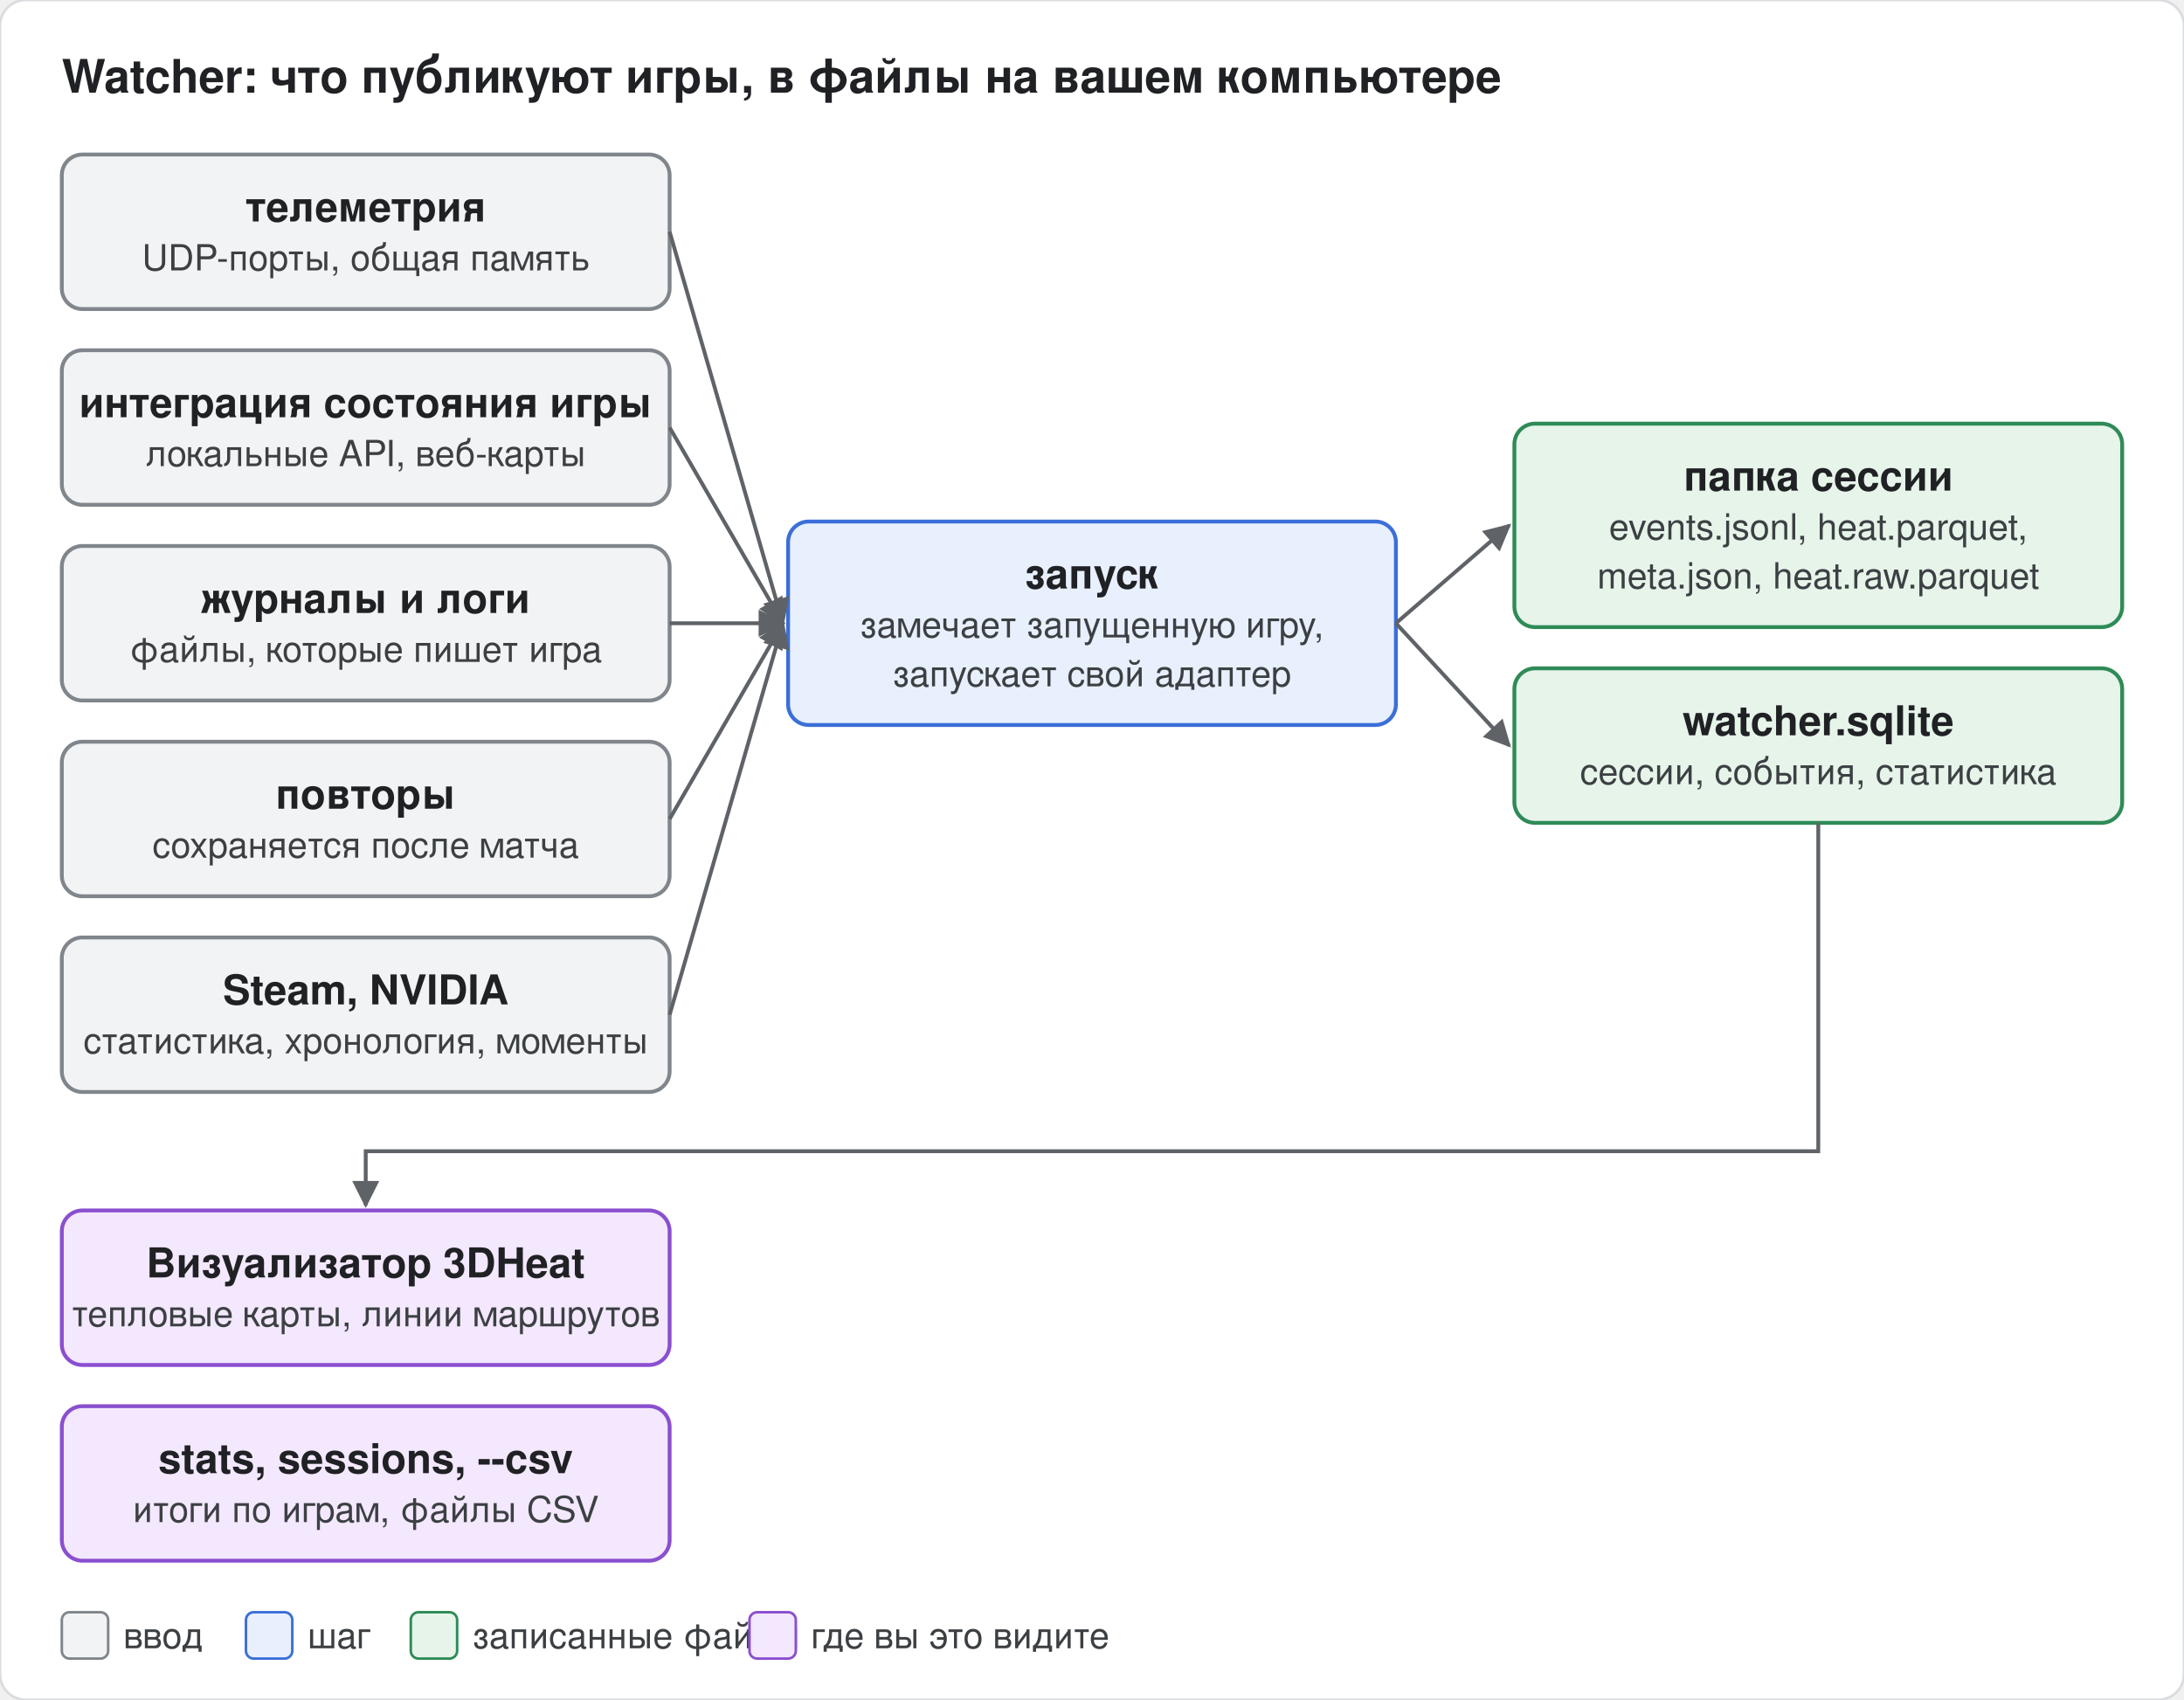
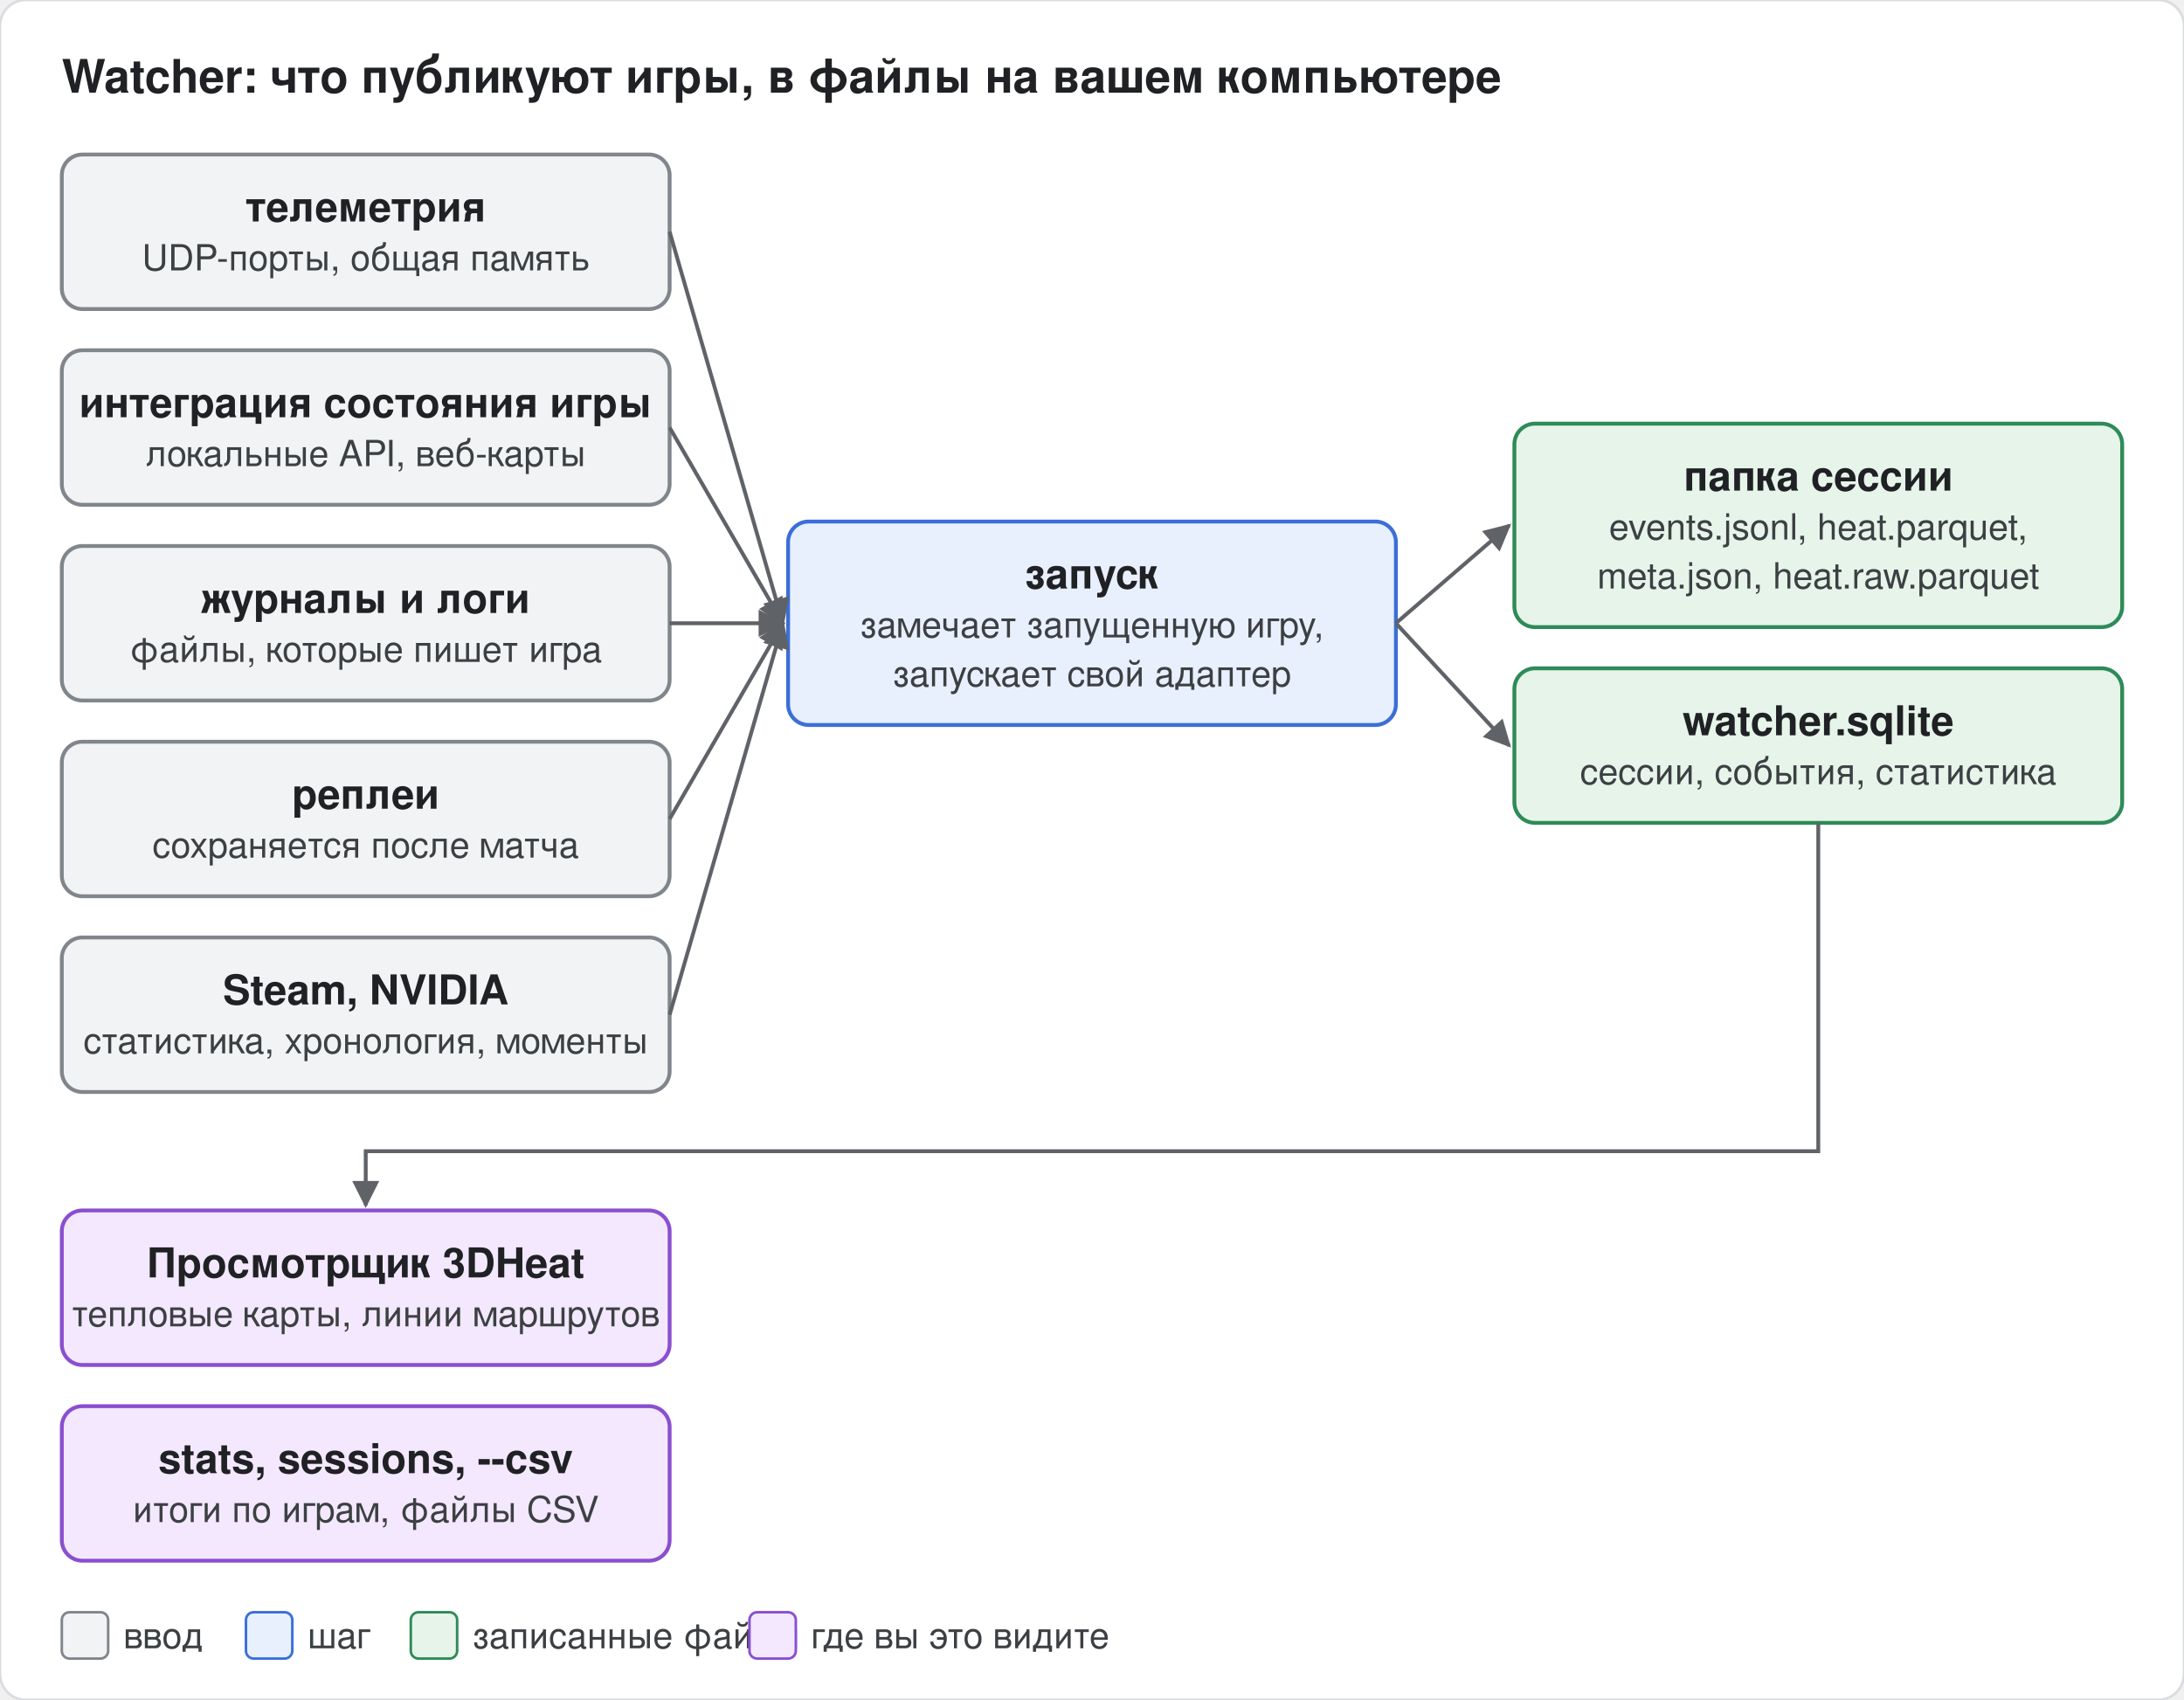
<svg xmlns="http://www.w3.org/2000/svg" width="848" height="660" viewBox="0 0 848 660" font-family="Segoe UI,Helvetica,Arial,sans-serif" role="img" aria-label="The watcher: what games publish, into files on your machine">
  <defs>
    <marker id="a" viewBox="0 0 10 10" refX="9" refY="5" markerWidth="7" markerHeight="7" orient="auto">
      <path d="M0,0 L10,5 L0,10 z" fill="#5f6368" />
    </marker>
  </defs>
  <rect width="848" height="660" rx="10" fill="#ffffff" stroke="#dadce0" />
  <text x="24" y="36" font-size="18" font-weight="600" fill="#202124">Watcher: что публикуют игры, в файлы на вашем компьютере</text>
  <rect x="24" y="60.0" width="236" height="60" rx="8" fill="#f1f3f4" stroke="#80868b" stroke-width="1.5" />
  <text x="142.0" y="86.0" text-anchor="middle" font-weight="600" font-size="16" fill="#202124">телеметрия</text>
  <text x="142.0" y="105.0" text-anchor="middle" font-size="14" fill="#3c4043">UDP-порты, общая память</text>
  <rect x="24" y="136.0" width="236" height="60" rx="8" fill="#f1f3f4" stroke="#80868b" stroke-width="1.5" />
  <text x="142.0" y="162.0" text-anchor="middle" font-weight="600" font-size="16" fill="#202124">интеграция состояния игры</text>
  <text x="142.0" y="181.0" text-anchor="middle" font-size="14" fill="#3c4043">локальные API, веб-карты</text>
  <rect x="24" y="212.0" width="236" height="60" rx="8" fill="#f1f3f4" stroke="#80868b" stroke-width="1.5" />
  <text x="142.0" y="238.0" text-anchor="middle" font-weight="600" font-size="16" fill="#202124">журналы и логи</text>
  <text x="142.0" y="257.0" text-anchor="middle" font-size="14" fill="#3c4043">файлы, которые пишет игра</text>
  <rect x="24" y="288.0" width="236" height="60" rx="8" fill="#f1f3f4" stroke="#80868b" stroke-width="1.5" />
-   <text x="142.0" y="314.0" text-anchor="middle" font-weight="600" font-size="16" fill="#202124">повторы</text>
+   <text x="142.0" y="314.0" text-anchor="middle" font-weight="600" font-size="16" fill="#202124">реплеи</text>
  <text x="142.0" y="333.0" text-anchor="middle" font-size="14" fill="#3c4043">сохраняется после матча</text>
  <rect x="24" y="364.0" width="236" height="60" rx="8" fill="#f1f3f4" stroke="#80868b" stroke-width="1.5" />
  <text x="142.0" y="390.0" text-anchor="middle" font-weight="600" font-size="16" fill="#202124">Steam, NVIDIA</text>
  <text x="142.0" y="409.0" text-anchor="middle" font-size="14" fill="#3c4043">статистика, хронология, моменты</text>
  <rect x="306" y="202.5" width="236" height="79" rx="8" fill="#e8f0fe" stroke="#3b6fd8" stroke-width="1.5" />
  <text x="424.0" y="228.5" text-anchor="middle" font-weight="600" font-size="16" fill="#202124">запуск</text>
  <text x="424.0" y="247.5" text-anchor="middle" font-size="14" fill="#3c4043">замечает запущенную игру,</text>
  <text x="424.0" y="266.5" text-anchor="middle" font-size="14" fill="#3c4043">запускает свой адаптер</text>
  <rect x="588" y="164.5" width="236" height="79" rx="8" fill="#e6f4ea" stroke="#2e8b57" stroke-width="1.5" />
  <text x="706.0" y="190.5" text-anchor="middle" font-weight="600" font-size="16" fill="#202124">папка сессии</text>
  <text x="706.0" y="209.5" text-anchor="middle" font-size="14" fill="#3c4043">events.jsonl, heat.parquet,</text>
  <text x="706.0" y="228.5" text-anchor="middle" font-size="14" fill="#3c4043">meta.json, heat.raw.parquet</text>
  <rect x="588" y="259.5" width="236" height="60" rx="8" fill="#e6f4ea" stroke="#2e8b57" stroke-width="1.5" />
  <text x="706.0" y="285.5" text-anchor="middle" font-weight="600" font-size="16" fill="#202124">watcher.sqlite</text>
  <text x="706.0" y="304.5" text-anchor="middle" font-size="14" fill="#3c4043">сессии, события, статистика</text>
  <line x1="260" y1="90.0" x2="304" y2="242.0" stroke="#5f6368" stroke-width="1.5" marker-end="url(#a)" />
  <line x1="260" y1="166.0" x2="304" y2="242.0" stroke="#5f6368" stroke-width="1.5" marker-end="url(#a)" />
  <line x1="260" y1="242.0" x2="304" y2="242.0" stroke="#5f6368" stroke-width="1.5" marker-end="url(#a)" />
  <line x1="260" y1="318.0" x2="304" y2="242.0" stroke="#5f6368" stroke-width="1.5" marker-end="url(#a)" />
  <line x1="260" y1="394.0" x2="304" y2="242.0" stroke="#5f6368" stroke-width="1.5" marker-end="url(#a)" />
  <line x1="542" y1="242.0" x2="586" y2="204.0" stroke="#5f6368" stroke-width="1.5" marker-end="url(#a)" />
  <line x1="542" y1="242.0" x2="586" y2="289.5" stroke="#5f6368" stroke-width="1.5" marker-end="url(#a)" />
  <path d="M706.0,319.5 V447.0 H142.0 V468.0" fill="none" stroke="#5f6368" stroke-width="1.5" marker-end="url(#a)" />
  <rect x="24" y="470.0" width="236" height="60" rx="8" fill="#f3e8fd" stroke="#8a4fd0" stroke-width="1.5" />
-   <text x="142.0" y="496.0" text-anchor="middle" font-weight="600" font-size="16" fill="#202124">Визуализатор 3DHeat</text>
+   <text x="142.0" y="496.0" text-anchor="middle" font-weight="600" font-size="16" fill="#202124">Просмотрщик 3DHeat</text>
  <text x="142.0" y="515.0" text-anchor="middle" font-size="14" fill="#3c4043">тепловые карты, линии маршрутов</text>
  <rect x="24" y="546.0" width="236" height="60" rx="8" fill="#f3e8fd" stroke="#8a4fd0" stroke-width="1.5" />
  <text x="142.0" y="572.0" text-anchor="middle" font-weight="600" font-size="16" fill="#202124">stats, sessions, --csv</text>
  <text x="142.0" y="591.0" text-anchor="middle" font-size="14" fill="#3c4043">итоги по играм, файлы CSV</text>
  <rect x="24" y="626" width="18" height="18" rx="3" fill="#f1f3f4" stroke="#80868b" />
  <text x="48" y="640" font-size="14" fill="#3c4043">ввод</text>
  <rect x="95.5" y="626" width="18" height="18" rx="3" fill="#e8f0fe" stroke="#3b6fd8" />
  <text x="119.5" y="640" font-size="14" fill="#3c4043">шаг</text>
  <rect x="159.5" y="626" width="18" height="18" rx="3" fill="#e6f4ea" stroke="#2e8b57" />
  <text x="183.5" y="640" font-size="14" fill="#3c4043">записанные файлы</text>
  <rect x="291.0" y="626" width="18" height="18" rx="3" fill="#f3e8fd" stroke="#8a4fd0" />
  <text x="315.0" y="640" font-size="14" fill="#3c4043">где вы это видите</text>
</svg>
